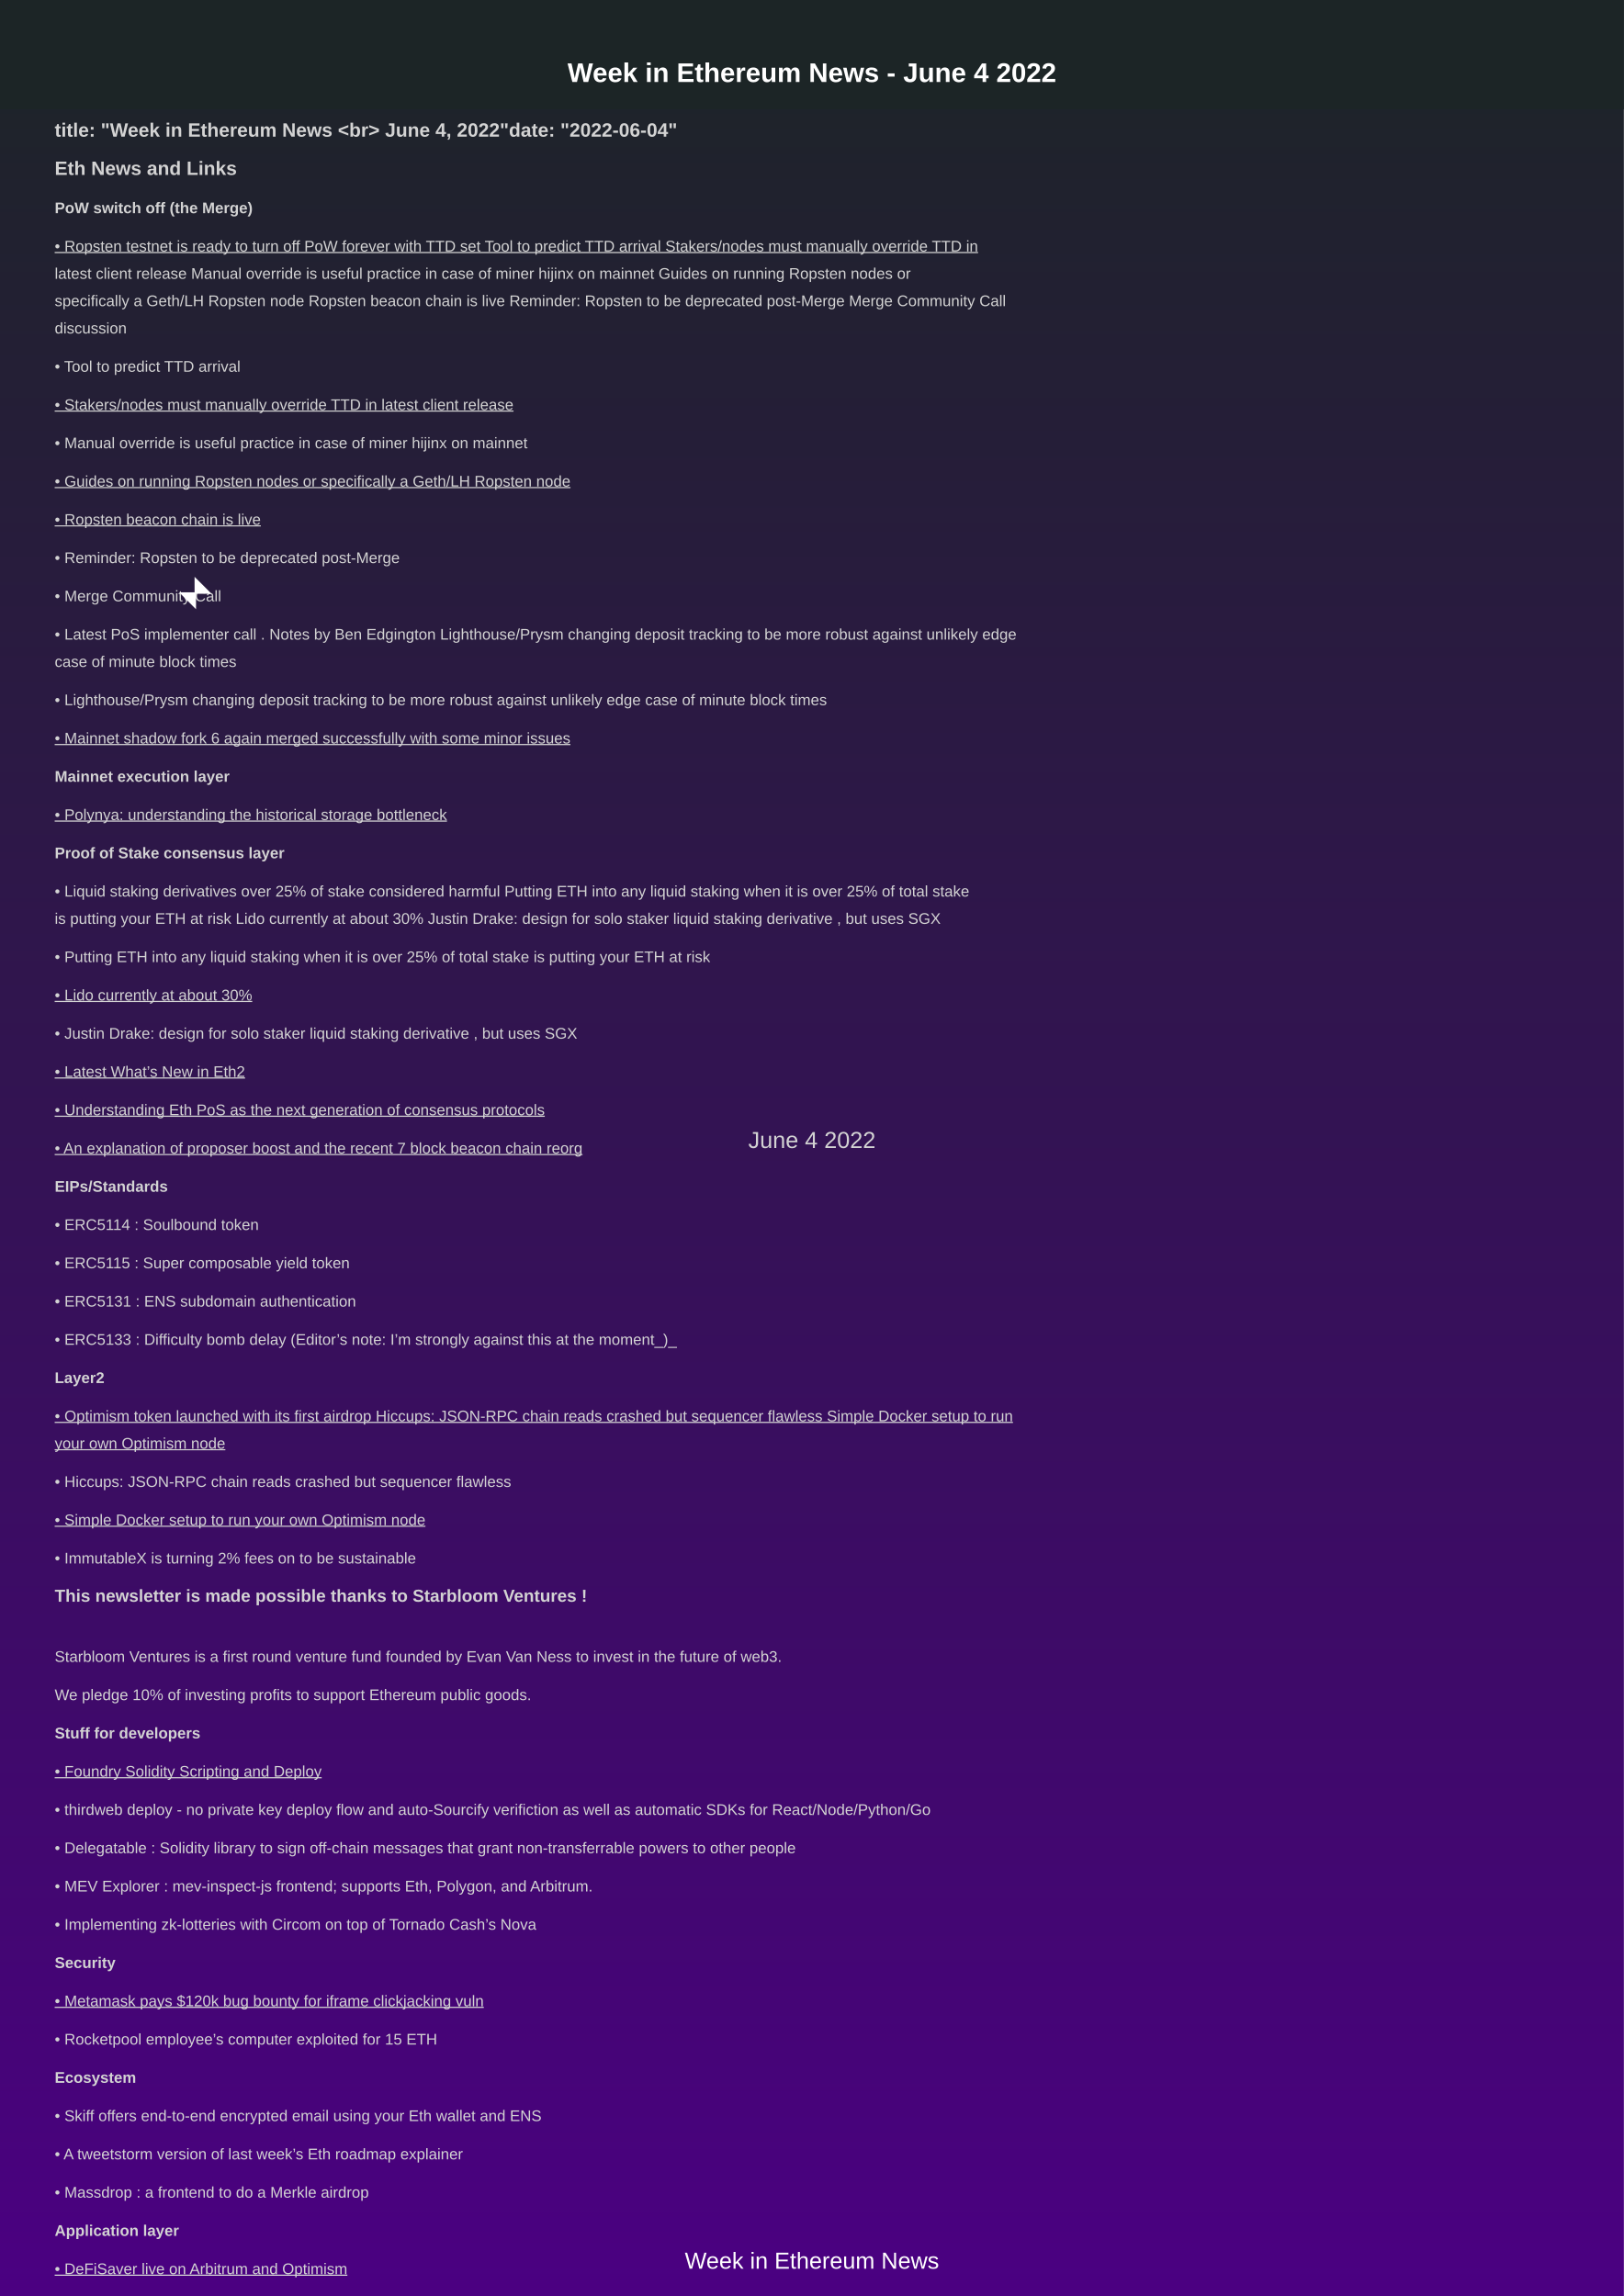
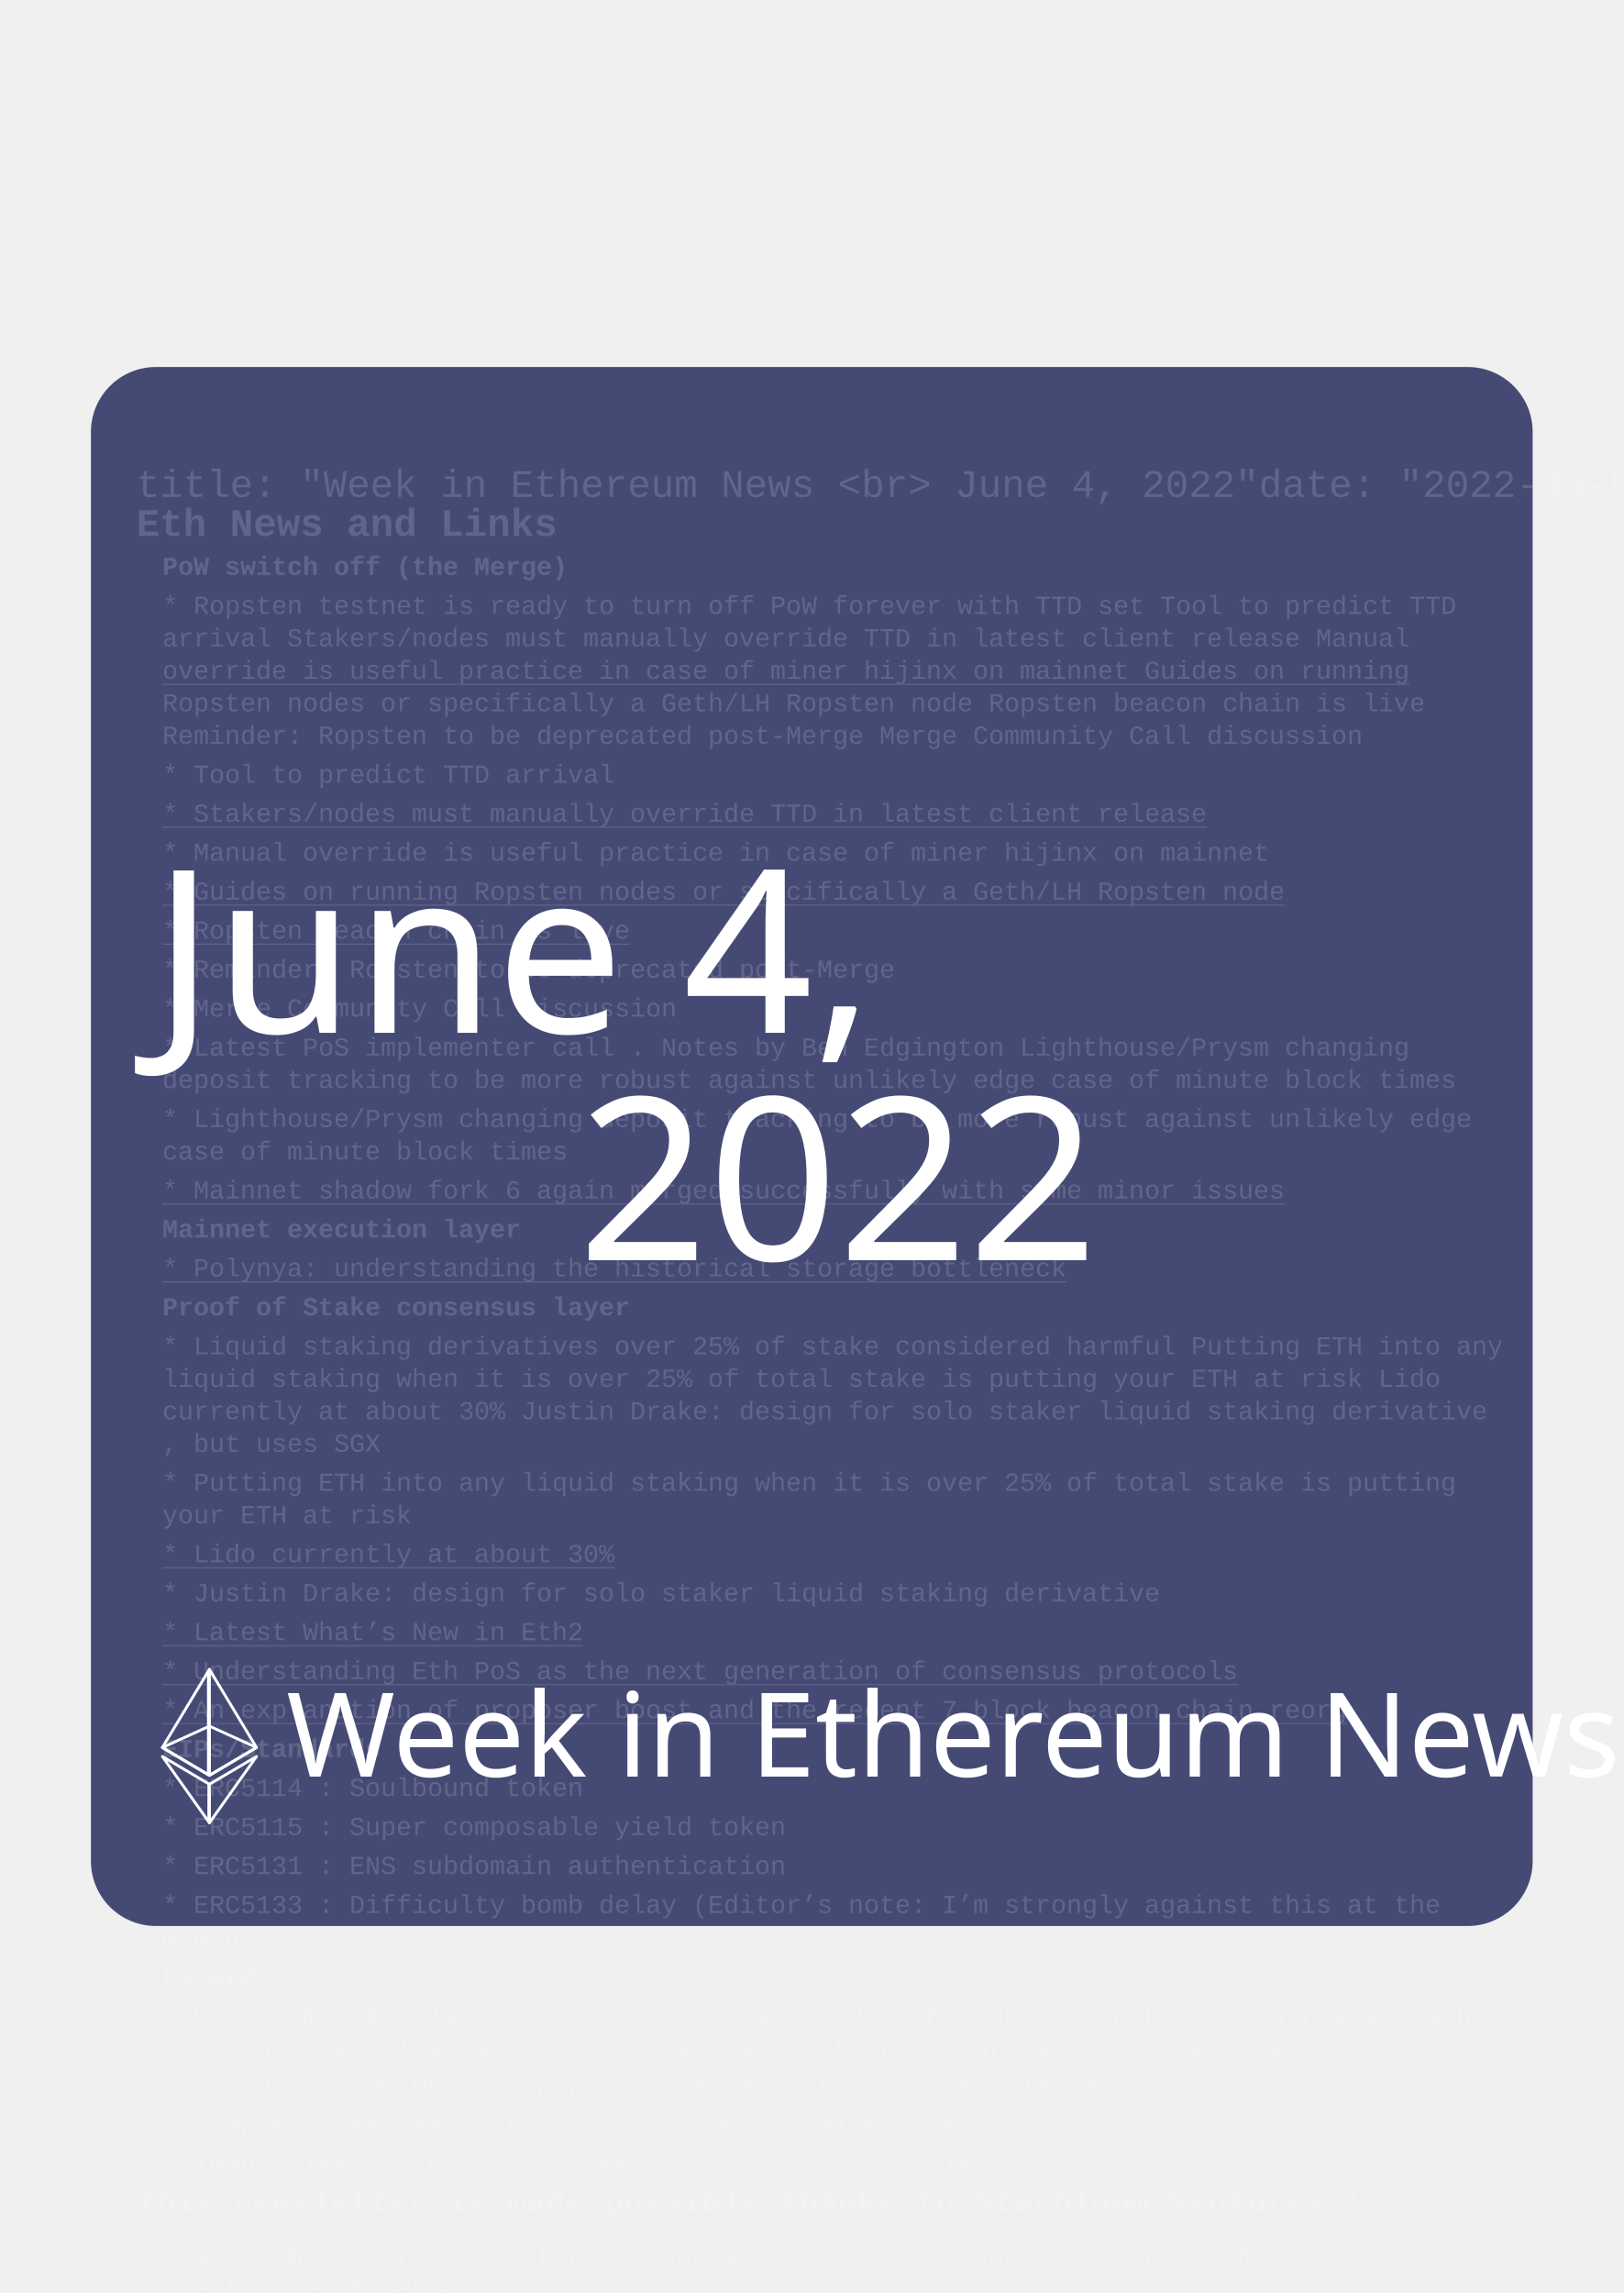
- <svg xmlns="http://www.w3.org/2000/svg" width="297mm" height="420mm">
-   <defs>
-     <linearGradient id="bgGradient" x1="0%" y1="0%" x2="0%" y2="100%">
-       <stop offset="0%" style="stop-color:#1c2526;stop-opacity:1" />
-       <stop offset="100%" style="stop-color:#4b0082;stop-opacity:1" />
-     </linearGradient>
-   </defs>
-   <rect width="100%" height="100%" fill="url(#bgGradient)" />
-   <rect x="0" y="0" width="100%" height="20mm" fill="#1c2526" />
-   <text x="50%" y="15mm" font-size="14pt" text-anchor="middle" font-family="Arial" fill="#ffffff" font-weight="bold">Week in Ethereum News - June 4 2022</text>
-   <text x="50%" y="210mm" font-size="12pt" text-anchor="middle" font-family="Arial" fill="#d3d3d3">June 4 2022</text>
-   <text x="10mm" y="25mm" font-size="10pt" font-family="Arial" fill="#d3d3d3" font-weight="bold" text-decoration="none">title: "Week in Ethereum News &lt;br&gt; June 4, 2022"
+ <svg xmlns="http://www.w3.org/2000/svg" id="week-in-ethereum-news" width="500" height="706" viewBox="0 0 500 500" fill="none">
+   <rect x="28" y="10" width="444" height="480" rx="20" fill="#454A75" />
+   <text x="42" y="50" font-size="12px" font-family="Courier New" fill="#ffffff" opacity="0.15" font-weight="normal" text-decoration="none">title: "Week in Ethereum News &lt;br&gt; June 4, 2022"
date: "2022-06-04"</text>
-   <text x="10mm" y="32mm" font-size="10pt" font-family="Arial" fill="#d3d3d3" font-weight="bold" text-decoration="none">Eth News and Links</text>
-   <text x="10mm" y="39mm" font-size="8pt" font-family="Arial" fill="#d3d3d3" font-weight="bold" text-decoration="none">PoW switch off (the Merge)</text>
-   <text x="10mm" y="46mm" font-size="8pt" font-family="Arial" fill="#d3d3d3" font-weight="normal" text-decoration="underline">• Ropsten testnet is ready to turn off PoW forever with TTD set Tool to predict TTD arrival Stakers/nodes must manually override TTD in</text>
-   <text x="10mm" y="51mm" font-size="8pt" font-family="Arial" fill="#d3d3d3" font-weight="normal" text-decoration="none">latest client release Manual override is useful practice in case of miner hijinx on mainnet Guides on running Ropsten nodes or</text>
-   <text x="10mm" y="56mm" font-size="8pt" font-family="Arial" fill="#d3d3d3" font-weight="normal" text-decoration="none">specifically a Geth/LH Ropsten node Ropsten beacon chain is live Reminder: Ropsten to be deprecated post-Merge Merge Community Call</text>
-   <text x="10mm" y="61mm" font-size="8pt" font-family="Arial" fill="#d3d3d3" font-weight="normal" text-decoration="none">discussion</text>
-   <text x="10mm" y="68mm" font-size="8pt" font-family="Arial" fill="#d3d3d3" font-weight="normal" text-decoration="none">• Tool to predict TTD arrival</text>
-   <text x="10mm" y="75mm" font-size="8pt" font-family="Arial" fill="#d3d3d3" font-weight="normal" text-decoration="underline">• Stakers/nodes must manually override TTD in latest client release</text>
-   <text x="10mm" y="82mm" font-size="8pt" font-family="Arial" fill="#d3d3d3" font-weight="normal" text-decoration="none">• Manual override is useful practice in case of miner hijinx on mainnet</text>
-   <text x="10mm" y="89mm" font-size="8pt" font-family="Arial" fill="#d3d3d3" font-weight="normal" text-decoration="underline">• Guides on running Ropsten nodes or specifically a Geth/LH Ropsten node</text>
-   <text x="10mm" y="96mm" font-size="8pt" font-family="Arial" fill="#d3d3d3" font-weight="normal" text-decoration="underline">• Ropsten beacon chain is live</text>
-   <text x="10mm" y="103mm" font-size="8pt" font-family="Arial" fill="#d3d3d3" font-weight="normal" text-decoration="none">• Reminder: Ropsten to be deprecated post-Merge</text>
-   <text x="10mm" y="110mm" font-size="8pt" font-family="Arial" fill="#d3d3d3" font-weight="normal" text-decoration="none">• Merge Community Call</text>
-   <text x="10mm" y="117mm" font-size="8pt" font-family="Arial" fill="#d3d3d3" font-weight="normal" text-decoration="none">• Latest PoS implementer call . Notes by Ben Edgington Lighthouse/Prysm changing deposit tracking to be more robust against unlikely edge</text>
-   <text x="10mm" y="122mm" font-size="8pt" font-family="Arial" fill="#d3d3d3" font-weight="normal" text-decoration="none">case of minute block times</text>
-   <text x="10mm" y="129mm" font-size="8pt" font-family="Arial" fill="#d3d3d3" font-weight="normal" text-decoration="none">• Lighthouse/Prysm changing deposit tracking to be more robust against unlikely edge case of minute block times</text>
-   <text x="10mm" y="136mm" font-size="8pt" font-family="Arial" fill="#d3d3d3" font-weight="normal" text-decoration="underline">• Mainnet shadow fork 6 again merged successfully with some minor issues</text>
-   <text x="10mm" y="143mm" font-size="8pt" font-family="Arial" fill="#d3d3d3" font-weight="bold" text-decoration="none">Mainnet execution layer</text>
-   <text x="10mm" y="150mm" font-size="8pt" font-family="Arial" fill="#d3d3d3" font-weight="normal" text-decoration="underline">• Polynya: understanding the historical storage bottleneck</text>
-   <text x="10mm" y="157mm" font-size="8pt" font-family="Arial" fill="#d3d3d3" font-weight="bold" text-decoration="none">Proof of Stake consensus layer</text>
-   <text x="10mm" y="164mm" font-size="8pt" font-family="Arial" fill="#d3d3d3" font-weight="normal" text-decoration="none">• Liquid staking derivatives over 25% of stake considered harmful Putting ETH into any liquid staking when it is over 25% of total stake</text>
-   <text x="10mm" y="169mm" font-size="8pt" font-family="Arial" fill="#d3d3d3" font-weight="normal" text-decoration="none">is putting your ETH at risk Lido currently at about 30% Justin Drake: design for solo staker liquid staking derivative , but uses SGX</text>
-   <text x="10mm" y="176mm" font-size="8pt" font-family="Arial" fill="#d3d3d3" font-weight="normal" text-decoration="none">• Putting ETH into any liquid staking when it is over 25% of total stake is putting your ETH at risk</text>
-   <text x="10mm" y="183mm" font-size="8pt" font-family="Arial" fill="#d3d3d3" font-weight="normal" text-decoration="underline">• Lido currently at about 30%</text>
-   <text x="10mm" y="190mm" font-size="8pt" font-family="Arial" fill="#d3d3d3" font-weight="normal" text-decoration="none">• Justin Drake: design for solo staker liquid staking derivative , but uses SGX</text>
-   <text x="10mm" y="197mm" font-size="8pt" font-family="Arial" fill="#d3d3d3" font-weight="normal" text-decoration="underline">• Latest What’s New in Eth2</text>
-   <text x="10mm" y="204mm" font-size="8pt" font-family="Arial" fill="#d3d3d3" font-weight="normal" text-decoration="underline">• Understanding Eth PoS as the next generation of consensus protocols</text>
-   <text x="10mm" y="211mm" font-size="8pt" font-family="Arial" fill="#d3d3d3" font-weight="normal" text-decoration="underline">• An explanation of proposer boost and the recent 7 block beacon chain reorg</text>
-   <text x="10mm" y="218mm" font-size="8pt" font-family="Arial" fill="#d3d3d3" font-weight="bold" text-decoration="none">EIPs/Standards</text>
-   <text x="10mm" y="225mm" font-size="8pt" font-family="Arial" fill="#d3d3d3" font-weight="normal" text-decoration="none">• ERC5114 : Soulbound token</text>
-   <text x="10mm" y="232mm" font-size="8pt" font-family="Arial" fill="#d3d3d3" font-weight="normal" text-decoration="none">• ERC5115 : Super composable yield token</text>
-   <text x="10mm" y="239mm" font-size="8pt" font-family="Arial" fill="#d3d3d3" font-weight="normal" text-decoration="none">• ERC5131 : ENS subdomain authentication</text>
-   <text x="10mm" y="246mm" font-size="8pt" font-family="Arial" fill="#d3d3d3" font-weight="normal" text-decoration="none">• ERC5133 : Difficulty bomb delay (Editor’s note: I’m strongly against this at the moment_)_</text>
-   <text x="10mm" y="253mm" font-size="8pt" font-family="Arial" fill="#d3d3d3" font-weight="bold" text-decoration="none">Layer2</text>
-   <text x="10mm" y="260mm" font-size="8pt" font-family="Arial" fill="#d3d3d3" font-weight="normal" text-decoration="underline">• Optimism token launched with its first airdrop Hiccups: JSON-RPC chain reads crashed but sequencer flawless Simple Docker setup to run</text>
-   <text x="10mm" y="265mm" font-size="8pt" font-family="Arial" fill="#d3d3d3" font-weight="normal" text-decoration="underline">your own Optimism node</text>
-   <text x="10mm" y="272mm" font-size="8pt" font-family="Arial" fill="#d3d3d3" font-weight="normal" text-decoration="none">• Hiccups: JSON-RPC chain reads crashed but sequencer flawless</text>
-   <text x="10mm" y="279mm" font-size="8pt" font-family="Arial" fill="#d3d3d3" font-weight="normal" text-decoration="underline">• Simple Docker setup to run your own Optimism node</text>
-   <text x="10mm" y="286mm" font-size="8pt" font-family="Arial" fill="#d3d3d3" font-weight="normal" text-decoration="none">• ImmutableX is turning 2% fees on to be sustainable</text>
-   <text x="10mm" y="293mm" font-size="9pt" font-family="Arial" fill="#d3d3d3" font-weight="bold" text-decoration="none">This newsletter is made possible thanks to Starbloom Ventures !</text>
-   <text x="10mm" y="304mm" font-size="8pt" font-family="Arial" fill="#d3d3d3" font-weight="normal" text-decoration="none">Starbloom Ventures is a first round venture fund founded by Evan Van Ness to invest in the future of web3.</text>
-   <text x="10mm" y="311mm" font-size="8pt" font-family="Arial" fill="#d3d3d3" font-weight="normal" text-decoration="none">We pledge 10% of investing profits to support Ethereum public goods.</text>
-   <text x="10mm" y="318mm" font-size="8pt" font-family="Arial" fill="#d3d3d3" font-weight="bold" text-decoration="none">Stuff for developers</text>
-   <text x="10mm" y="325mm" font-size="8pt" font-family="Arial" fill="#d3d3d3" font-weight="normal" text-decoration="underline">• Foundry Solidity Scripting and Deploy</text>
-   <text x="10mm" y="332mm" font-size="8pt" font-family="Arial" fill="#d3d3d3" font-weight="normal" text-decoration="none">• thirdweb deploy - no private key deploy flow and auto-Sourcify verifiction as well as automatic SDKs for React/Node/Python/Go</text>
-   <text x="10mm" y="339mm" font-size="8pt" font-family="Arial" fill="#d3d3d3" font-weight="normal" text-decoration="none">• Delegatable : Solidity library to sign off-chain messages that grant non-transferrable powers to other people</text>
-   <text x="10mm" y="346mm" font-size="8pt" font-family="Arial" fill="#d3d3d3" font-weight="normal" text-decoration="none">• MEV Explorer : mev-inspect-js frontend; supports Eth, Polygon, and Arbitrum.</text>
-   <text x="10mm" y="353mm" font-size="8pt" font-family="Arial" fill="#d3d3d3" font-weight="normal" text-decoration="none">• Implementing zk-lotteries with Circom on top of Tornado Cash’s Nova</text>
-   <text x="10mm" y="360mm" font-size="8pt" font-family="Arial" fill="#d3d3d3" font-weight="bold" text-decoration="none">Security</text>
-   <text x="10mm" y="367mm" font-size="8pt" font-family="Arial" fill="#d3d3d3" font-weight="normal" text-decoration="underline">• Metamask pays $120k bug bounty for iframe clickjacking vuln</text>
-   <text x="10mm" y="374mm" font-size="8pt" font-family="Arial" fill="#d3d3d3" font-weight="normal" text-decoration="none">• Rocketpool employee’s computer exploited for 15 ETH</text>
-   <text x="10mm" y="381mm" font-size="8pt" font-family="Arial" fill="#d3d3d3" font-weight="bold" text-decoration="none">Ecosystem</text>
-   <text x="10mm" y="388mm" font-size="8pt" font-family="Arial" fill="#d3d3d3" font-weight="normal" text-decoration="none">• Skiff offers end-to-end encrypted email using your Eth wallet and ENS</text>
-   <text x="10mm" y="395mm" font-size="8pt" font-family="Arial" fill="#d3d3d3" font-weight="normal" text-decoration="none">• A tweetstorm version of last week’s Eth roadmap explainer</text>
-   <text x="10mm" y="402mm" font-size="8pt" font-family="Arial" fill="#d3d3d3" font-weight="normal" text-decoration="none">• Massdrop : a frontend to do a Merkle airdrop</text>
-   <text x="10mm" y="409mm" font-size="8pt" font-family="Arial" fill="#d3d3d3" font-weight="bold" text-decoration="none">Application layer</text>
-   <text x="10mm" y="416mm" font-size="8pt" font-family="Arial" fill="#d3d3d3" font-weight="normal" text-decoration="underline">• DeFiSaver live on Arbitrum and Optimism</text>
-   <text x="10mm" y="423mm" font-size="8pt" font-family="Arial" fill="#d3d3d3" font-weight="normal" text-decoration="none">• Conviction voting using GTC to sort frontend display of Gitcoin grants</text>
-   <text x="10mm" y="430mm" font-size="8pt" font-family="Arial" fill="#d3d3d3" font-weight="normal" text-decoration="none">• Proof of Integrity - a pilot program in Buenos Aires slums to ensure UBI doesn’t just go to those who don’t need it</text>
-   <text x="10mm" y="437mm" font-size="8pt" font-family="Arial" fill="#d3d3d3" font-weight="normal" text-decoration="none">• 1inch integrates Synthetix atomic exchanges for less slippage on big trades</text>
-   <text x="10mm" y="444mm" font-size="8pt" font-family="Arial" fill="#d3d3d3" font-weight="normal" text-decoration="none">• MobyMask : using web of trust to manage phishing reports</text>
-   <text x="10mm" y="451mm" font-size="8pt" font-family="Arial" fill="#d3d3d3" font-weight="normal" text-decoration="none">• Rune’s Endgame plan for MakerDAO: a synthetic ETH product and a first metaDAO with yield farming</text>
-   <text x="10mm" y="458mm" font-size="10pt" font-family="Arial" fill="#d3d3d3" font-weight="bold" text-decoration="none">Job Listings</text>
-   <text x="10mm" y="465mm" font-size="8pt" font-family="Arial" fill="#d3d3d3" font-weight="normal" text-decoration="none">• Ethereum Foundation: generalist developer to drive strategic ecosystem inits</text>
-   <text x="10mm" y="472mm" font-size="8pt" font-family="Arial" fill="#d3d3d3" font-weight="normal" text-decoration="none">• Sourcify: TypeScript/nodejs developer wanted</text>
-   <text x="10mm" y="479mm" font-size="8pt" font-family="Arial" fill="#d3d3d3" font-weight="normal" text-decoration="none">• People Operations Lead at EF</text>
-   <text x="10mm" y="486mm" font-size="8pt" font-family="Arial" fill="#d3d3d3" font-weight="normal" text-decoration="underline">• Remix: frontend React/Typescript dev</text>
-   <text x="10mm" y="493mm" font-size="8pt" font-family="Arial" fill="#d3d3d3" font-weight="normal" text-decoration="none">• Hiring Coordinator wanted by EF</text>
-   <text x="10mm" y="500mm" font-size="8pt" font-family="Arial" fill="#d3d3d3" font-weight="normal" text-decoration="none">Job listings: $600 for four issues (~75 character limit), payable in ETH/DAI/USDC to abcoathup.eth on mainnet/Arbitrum/Optimism.</text>
-   <text x="10mm" y="505mm" font-size="8pt" font-family="Arial" fill="#d3d3d3" font-weight="normal" text-decoration="none">Questions? abcoathup at-gmail</text>
-   <text x="10mm" y="512mm" font-size="8pt" font-family="Arial" fill="#d3d3d3" font-weight="bold" text-decoration="none">Regulation/business/tokens</text>
-   <text x="10mm" y="519mm" font-size="8pt" font-family="Arial" fill="#d3d3d3" font-weight="normal" text-decoration="none">• Nate Chastain charged with money laundering and wire fraud in SDNY for OpenSea insider trading</text>
-   <text x="10mm" y="526mm" font-size="8pt" font-family="Arial" fill="#d3d3d3" font-weight="normal" text-decoration="none">• Pooly : buy NFT to support PoolTogether legal defense against the Liz Warren staffer’s class action suit</text>
-   <text x="10mm" y="533mm" font-size="8pt" font-family="Arial" fill="#d3d3d3" font-weight="normal" text-decoration="underline">• Absurd lawsuit to hold all bZx founders and tokenholders liable for security bugs</text>
-   <text x="10mm" y="540mm" font-size="8pt" font-family="Arial" fill="#d3d3d3" font-weight="normal" text-decoration="underline">• ~25 academics/BigTech employees wrote a technically sloppy letter to Congress against crypto</text>
-   <text x="10mm" y="547mm" font-size="8pt" font-family="Arial" fill="#d3d3d3" font-weight="bold" text-decoration="none">General</text>
-   <text x="10mm" y="554mm" font-size="8pt" font-family="Arial" fill="#d3d3d3" font-weight="normal" text-decoration="none">• MS Word in Windows “Follina” unpatched zero-day vuln . Reminder: almost all loss of crypto comes from Windows users. [ Disclosure: small</text>
-   <text x="10mm" y="559mm" font-size="8pt" font-family="Arial" fill="#d3d3d3" font-weight="normal" text-decoration="none">MSFT shareholder for almost 30 years ]</text>
-   <text x="10mm" y="566mm" font-size="8pt" font-family="Arial" fill="#d3d3d3" font-weight="normal" text-decoration="underline">• WSJ reports that Fidelity is hiring to support Eth custody and trading services</text>
-   <text x="10mm" y="573mm" font-size="8pt" font-family="Arial" fill="#d3d3d3" font-weight="normal" text-decoration="underline">• Coinbase rescinding offers that employees had already accepted after promising 2 weeks ago that they wouldn’t</text>
-   <text x="10mm" y="580mm" font-size="8pt" font-family="Arial" fill="#d3d3d3" font-weight="normal" text-decoration="none">Follow @WeekinEthNews to find out what the most clicked links are. Follow @evan_van_ness and @abcoathup to get most of the week’s news in</text>
-   <text x="10mm" y="585mm" font-size="8pt" font-family="Arial" fill="#d3d3d3" font-weight="normal" text-decoration="none">real time.</text>
-   <text x="10mm" y="592mm" font-size="8pt" font-family="Arial" fill="#d3d3d3" font-weight="normal" text-decoration="underline">Permalink for this week’s issue: https://weekinethereumnews.com/week-in-ethereum-news-june-4-2022/</text>
-   <text x="10mm" y="599mm" font-size="10pt" font-family="Arial" fill="#d3d3d3" font-weight="bold" text-decoration="none">Upcoming Dates of Note</text>
-   <text x="10mm" y="606mm" font-size="8pt" font-family="Arial" fill="#d3d3d3" font-weight="normal" text-decoration="none">(new/changes in bold )</text>
-   <text x="10mm" y="613mm" font-size="8pt" font-family="Arial" fill="#d3d3d3" font-weight="normal" text-decoration="underline">• Jun 8-23 – Gitcoin Grants Round 14</text>
-   <text x="10mm" y="620mm" font-size="8pt" font-family="Arial" fill="#d3d3d3" font-weight="normal" text-decoration="none">• Jun 10 – Austin DeFi summit</text>
-   <text x="10mm" y="627mm" font-size="8pt" font-family="Arial" fill="#d3d3d3" font-weight="normal" text-decoration="underline">• Jun 10-12 – ETHPrague</text>
-   <text x="10mm" y="634mm" font-size="8pt" font-family="Arial" fill="#d3d3d3" font-weight="normal" text-decoration="underline">• Jun 20-23 – NFT.NYC</text>
-   <text x="10mm" y="641mm" font-size="8pt" font-family="Arial" fill="#d3d3d3" font-weight="bold" text-decoration="none">• Jun 24-26 – ETH NYC (ETH Global)</text>
-   <text x="10mm" y="648mm" font-size="8pt" font-family="Arial" fill="#d3d3d3" font-weight="normal" text-decoration="none">• Jul 1 – Data Availability Sampling proposals due</text>
-   <text x="10mm" y="655mm" font-size="8pt" font-family="Arial" fill="#d3d3d3" font-weight="normal" text-decoration="underline">• Jul 6-8 – ETHBarcelona</text>
-   <text x="10mm" y="662mm" font-size="8pt" font-family="Arial" fill="#d3d3d3" font-weight="normal" text-decoration="none">• Jul 8 – ETH Seattle summit</text>
-   <text x="10mm" y="669mm" font-size="8pt" font-family="Arial" fill="#d3d3d3" font-weight="normal" text-decoration="none">• Jul 19-21 – EthCC 5 (Paris)</text>
-   <text x="10mm" y="676mm" font-size="8pt" font-family="Arial" fill="#d3d3d3" font-weight="normal" text-decoration="underline">• Aug 5-13 – ETH Seoul</text>
-   <text x="10mm" y="683mm" font-size="8pt" font-family="Arial" fill="#d3d3d3" font-weight="normal" text-decoration="underline">• Aug 8-10 – ETHToronto</text>
-   <text x="10mm" y="690mm" font-size="8pt" font-family="Arial" fill="#d3d3d3" font-weight="normal" text-decoration="underline">• Aug 11-14 – ETH LATAM (Buenos Aires)</text>
-   <text x="10mm" y="697mm" font-size="8pt" font-family="Arial" fill="#d3d3d3" font-weight="bold" text-decoration="none">• Aug 19-21 – ETHMexicoCity (ETH Global)</text>
-   <text x="10mm" y="704mm" font-size="8pt" font-family="Arial" fill="#d3d3d3" font-weight="normal" text-decoration="none">• Aug 27-28 – DeFi Security Summit (Stanford)</text>
-   <text x="10mm" y="711mm" font-size="8pt" font-family="Arial" fill="#d3d3d3" font-weight="normal" text-decoration="none">• Aug 28 – DeFi San Francisco summit</text>
-   <text x="10mm" y="718mm" font-size="8pt" font-family="Arial" fill="#d3d3d3" font-weight="normal" text-decoration="none">• Aug 29-31 – Science of Blockchain Conference (Stanford)</text>
-   <text x="10mm" y="725mm" font-size="8pt" font-family="Arial" fill="#d3d3d3" font-weight="normal" text-decoration="none">• Sep 1-4 – ETHWarsaw (hackathon &amp; conference)</text>
-   <text x="10mm" y="732mm" font-size="8pt" font-family="Arial" fill="#d3d3d3" font-weight="normal" text-decoration="underline">• Sep 2-4 – ETHSantiago</text>
-   <text x="10mm" y="739mm" font-size="8pt" font-family="Arial" fill="#d3d3d3" font-weight="normal" text-decoration="underline">• Sep 2-28 – ETHOnline</text>
-   <text x="10mm" y="746mm" font-size="8pt" font-family="Arial" fill="#d3d3d3" font-weight="normal" text-decoration="none">• Sep 6-9 – MCON 2 (Denver)</text>
-   <text x="10mm" y="753mm" font-size="8pt" font-family="Arial" fill="#d3d3d3" font-weight="normal" text-decoration="none">• Sep 12-14 – DappCon (Berlin)</text>
-   <text x="10mm" y="760mm" font-size="8pt" font-family="Arial" fill="#d3d3d3" font-weight="normal" text-decoration="none">• Sep 27-29 – Ethereum SP (São Paulo)</text>
-   <text x="10mm" y="767mm" font-size="8pt" font-family="Arial" fill="#d3d3d3" font-weight="bold" text-decoration="none">• Oct 7-9 – ETHBogotá (ETH Global)</text>
-   <text x="10mm" y="774mm" font-size="8pt" font-family="Arial" fill="#d3d3d3" font-weight="normal" text-decoration="none">• Oct 11-14 – Devcon 6 (Bogotá)</text>
-   <text x="10mm" y="781mm" font-size="8pt" font-family="Arial" fill="#d3d3d3" font-weight="bold" text-decoration="none">• Nov 4-6 – ETHSanFrancisco (ETH Global)</text>
-   <text x="10mm" y="788mm" font-size="8pt" font-family="Arial" fill="#d3d3d3" font-weight="normal" text-decoration="underline">• Nov 18-20 – ETHGlobal Web3 Weekend</text>
-   <text x="10mm" y="795mm" font-size="8pt" font-family="Arial" fill="#d3d3d3" font-weight="normal" text-decoration="none">• Dec 1-4 – ETHDownUnder (Sydney)</text>
-   <text x="10mm" y="802mm" font-size="8pt" font-family="Arial" fill="#d3d3d3" font-weight="bold" text-decoration="none">• Dec 2-4 – ETHIndia (ETH Global)</text>
-   <text x="10mm" y="809mm" font-size="8pt" font-family="Arial" fill="#d3d3d3" font-weight="bold" text-decoration="none">Sign up to receive this newsletter weekly</text>
-   <g transform="translate(135, 400) scale(0.5)">
-     <polygon points="0,0 20,20 -20,20 0,40" fill="#ffffff" stroke="#ffffff" stroke-width="2" />
-   </g>
-   <text x="50%" y="415mm" font-size="12pt" text-anchor="middle" font-family="Arial" fill="#ffffff">Week in Ethereum News</text>
+   <text x="42" y="62" font-size="12px" font-family="Courier New" fill="#ffffff" opacity="0.15" font-weight="bold" text-decoration="none">Eth News and Links</text>
+   <text x="50" y="74" font-size="8px" font-family="Courier New" fill="#ffffff" opacity="0.15" font-weight="bold" text-decoration="none">PoW switch off (the Merge)</text>
+   <text x="50" y="86" font-size="8px" font-family="Courier New" fill="#ffffff" opacity="0.15" font-weight="normal" text-decoration="none">* Ropsten testnet is ready to turn off PoW forever with TTD set Tool to predict TTD</text>
+   <text x="50" y="96" font-size="8px" font-family="Courier New" fill="#ffffff" opacity="0.15" font-weight="normal" text-decoration="none">arrival Stakers/nodes must manually override TTD in latest client release Manual</text>
+   <text x="50" y="106" font-size="8px" font-family="Courier New" fill="#ffffff" opacity="0.15" font-weight="normal" text-decoration="underline">override is useful practice in case of miner hijinx on mainnet Guides on running</text>
+   <text x="50" y="116" font-size="8px" font-family="Courier New" fill="#ffffff" opacity="0.15" font-weight="normal" text-decoration="none">Ropsten nodes or specifically a Geth/LH Ropsten node Ropsten beacon chain is live</text>
+   <text x="50" y="126" font-size="8px" font-family="Courier New" fill="#ffffff" opacity="0.15" font-weight="normal" text-decoration="none">Reminder: Ropsten to be deprecated post-Merge Merge Community Call discussion</text>
+   <text x="50" y="138" font-size="8px" font-family="Courier New" fill="#ffffff" opacity="0.15" font-weight="normal" text-decoration="none">* Tool to predict TTD arrival</text>
+   <text x="50" y="150" font-size="8px" font-family="Courier New" fill="#ffffff" opacity="0.15" font-weight="normal" text-decoration="underline">* Stakers/nodes must manually override TTD in latest client release</text>
+   <text x="50" y="162" font-size="8px" font-family="Courier New" fill="#ffffff" opacity="0.15" font-weight="normal" text-decoration="none">* Manual override is useful practice in case of miner hijinx on mainnet</text>
+   <text x="50" y="174" font-size="8px" font-family="Courier New" fill="#ffffff" opacity="0.15" font-weight="normal" text-decoration="underline">* Guides on running Ropsten nodes or specifically a Geth/LH Ropsten node</text>
+   <text x="50" y="186" font-size="8px" font-family="Courier New" fill="#ffffff" opacity="0.15" font-weight="normal" text-decoration="underline">* Ropsten beacon chain is live</text>
+   <text x="50" y="198" font-size="8px" font-family="Courier New" fill="#ffffff" opacity="0.15" font-weight="normal" text-decoration="none">* Reminder: Ropsten to be deprecated post-Merge</text>
+   <text x="50" y="210" font-size="8px" font-family="Courier New" fill="#ffffff" opacity="0.15" font-weight="normal" text-decoration="none">* Merge Community Call discussion</text>
+   <text x="50" y="222" font-size="8px" font-family="Courier New" fill="#ffffff" opacity="0.15" font-weight="normal" text-decoration="none">* Latest PoS implementer call . Notes by Ben Edgington Lighthouse/Prysm changing</text>
+   <text x="50" y="232" font-size="8px" font-family="Courier New" fill="#ffffff" opacity="0.15" font-weight="normal" text-decoration="none">deposit tracking to be more robust against unlikely edge case of minute block times</text>
+   <text x="50" y="244" font-size="8px" font-family="Courier New" fill="#ffffff" opacity="0.15" font-weight="normal" text-decoration="none">* Lighthouse/Prysm changing deposit tracking to be more robust against unlikely edge</text>
+   <text x="50" y="254" font-size="8px" font-family="Courier New" fill="#ffffff" opacity="0.15" font-weight="normal" text-decoration="none">case of minute block times</text>
+   <text x="50" y="266" font-size="8px" font-family="Courier New" fill="#ffffff" opacity="0.15" font-weight="normal" text-decoration="underline">* Mainnet shadow fork 6 again merged successfully with some minor issues</text>
+   <text x="50" y="278" font-size="8px" font-family="Courier New" fill="#ffffff" opacity="0.15" font-weight="bold" text-decoration="none">Mainnet execution layer</text>
+   <text x="50" y="290" font-size="8px" font-family="Courier New" fill="#ffffff" opacity="0.15" font-weight="normal" text-decoration="underline">* Polynya: understanding the historical storage bottleneck</text>
+   <text x="50" y="302" font-size="8px" font-family="Courier New" fill="#ffffff" opacity="0.15" font-weight="bold" text-decoration="none">Proof of Stake consensus layer</text>
+   <text x="50" y="314" font-size="8px" font-family="Courier New" fill="#ffffff" opacity="0.15" font-weight="normal" text-decoration="none">* Liquid staking derivatives over 25% of stake considered harmful Putting ETH into any</text>
+   <text x="50" y="324" font-size="8px" font-family="Courier New" fill="#ffffff" opacity="0.15" font-weight="normal" text-decoration="none">liquid staking when it is over 25% of total stake is putting your ETH at risk Lido</text>
+   <text x="50" y="334" font-size="8px" font-family="Courier New" fill="#ffffff" opacity="0.15" font-weight="normal" text-decoration="none">currently at about 30% Justin Drake: design for solo staker liquid staking derivative</text>
+   <text x="50" y="344" font-size="8px" font-family="Courier New" fill="#ffffff" opacity="0.15" font-weight="normal" text-decoration="none">, but uses SGX</text>
+   <text x="50" y="356" font-size="8px" font-family="Courier New" fill="#ffffff" opacity="0.15" font-weight="normal" text-decoration="none">* Putting ETH into any liquid staking when it is over 25% of total stake is putting</text>
+   <text x="50" y="366" font-size="8px" font-family="Courier New" fill="#ffffff" opacity="0.15" font-weight="normal" text-decoration="none">your ETH at risk</text>
+   <text x="50" y="378" font-size="8px" font-family="Courier New" fill="#ffffff" opacity="0.15" font-weight="normal" text-decoration="underline">* Lido currently at about 30%</text>
+   <text x="50" y="390" font-size="8px" font-family="Courier New" fill="#ffffff" opacity="0.15" font-weight="normal" text-decoration="none">* Justin Drake: design for solo staker liquid staking derivative</text>
+   <text x="50" y="402" font-size="8px" font-family="Courier New" fill="#ffffff" opacity="0.15" font-weight="normal" text-decoration="underline">* Latest What’s New in Eth2</text>
+   <text x="50" y="414" font-size="8px" font-family="Courier New" fill="#ffffff" opacity="0.15" font-weight="normal" text-decoration="underline">* Understanding Eth PoS as the next generation of consensus protocols</text>
+   <text x="50" y="426" font-size="8px" font-family="Courier New" fill="#ffffff" opacity="0.15" font-weight="normal" text-decoration="underline">* An explanation of proposer boost and the recent 7 block beacon chain reorg</text>
+   <text x="50" y="438" font-size="8px" font-family="Courier New" fill="#ffffff" opacity="0.15" font-weight="bold" text-decoration="none">EIPs/Standards</text>
+   <text x="50" y="450" font-size="8px" font-family="Courier New" fill="#ffffff" opacity="0.15" font-weight="normal" text-decoration="none">* ERC5114 : Soulbound token</text>
+   <text x="50" y="462" font-size="8px" font-family="Courier New" fill="#ffffff" opacity="0.15" font-weight="normal" text-decoration="none">* ERC5115 : Super composable yield token</text>
+   <text x="50" y="474" font-size="8px" font-family="Courier New" fill="#ffffff" opacity="0.15" font-weight="normal" text-decoration="none">* ERC5131 : ENS subdomain authentication</text>
+   <text x="50" y="486" font-size="8px" font-family="Courier New" fill="#ffffff" opacity="0.15" font-weight="normal" text-decoration="none">* ERC5133 : Difficulty bomb delay (Editor’s note: I’m strongly against this at the</text>
+   <text x="50" y="496" font-size="8px" font-family="Courier New" fill="#ffffff" opacity="0.15" font-weight="normal" text-decoration="none">moment_)_</text>
+   <text x="50" y="508" font-size="8px" font-family="Courier New" fill="#ffffff" opacity="0.15" font-weight="bold" text-decoration="none">Layer2</text>
+   <text x="50" y="520" font-size="8px" font-family="Courier New" fill="#ffffff" opacity="0.15" font-weight="normal" text-decoration="none">* Optimism token launched with its first airdrop Hiccups: JSON-RPC chain reads crashed</text>
+   <text x="50" y="530" font-size="8px" font-family="Courier New" fill="#ffffff" opacity="0.15" font-weight="normal" text-decoration="underline">but sequencer flawless Simple Docker setup to run your own Optimism node</text>
+   <text x="50" y="542" font-size="8px" font-family="Courier New" fill="#ffffff" opacity="0.15" font-weight="normal" text-decoration="none">* Hiccups: JSON-RPC chain reads crashed but sequencer flawless</text>
+   <text x="50" y="554" font-size="8px" font-family="Courier New" fill="#ffffff" opacity="0.15" font-weight="normal" text-decoration="underline">* Simple Docker setup to run your own Optimism node</text>
+   <text x="50" y="566" font-size="8px" font-family="Courier New" fill="#ffffff" opacity="0.15" font-weight="normal" text-decoration="none">* ImmutableX is turning 2% fees on to be sustainable</text>
+   <text x="42" y="578" font-size="10px" font-family="Courier New" fill="#ffffff" opacity="0.15" font-weight="bold" text-decoration="none">This newsletter is made possible thanks to Starbloom Ventures !</text>
+   <text x="50" y="594" font-size="8px" font-family="Courier New" fill="#ffffff" opacity="0.15" font-weight="normal" text-decoration="none">Starbloom Ventures is a first round venture fund founded by Evan Van Ness to invest in</text>
+   <text x="50" y="604" font-size="8px" font-family="Courier New" fill="#ffffff" opacity="0.15" font-weight="normal" text-decoration="none">the future of web3.</text>
+   <text x="50" y="616" font-size="8px" font-family="Courier New" fill="#ffffff" opacity="0.15" font-weight="normal" text-decoration="none">We pledge 10% of investing profits to support Ethereum public goods.</text>
+   <text x="50" y="628" font-size="8px" font-family="Courier New" fill="#ffffff" opacity="0.15" font-weight="bold" text-decoration="none">Stuff for developers</text>
+   <text x="50" y="640" font-size="8px" font-family="Courier New" fill="#ffffff" opacity="0.15" font-weight="normal" text-decoration="underline">* Foundry Solidity Scripting and Deploy</text>
+   <text x="50" y="652" font-size="8px" font-family="Courier New" fill="#ffffff" opacity="0.15" font-weight="normal" text-decoration="none">* thirdweb deploy - no private key deploy flow and auto-Sourcify verifiction as well</text>
+   <text x="50" y="662" font-size="8px" font-family="Courier New" fill="#ffffff" opacity="0.15" font-weight="normal" text-decoration="none">as automatic SDKs for React/Node/Python/Go</text>
+   <text x="50" y="674" font-size="8px" font-family="Courier New" fill="#ffffff" opacity="0.15" font-weight="normal" text-decoration="none">* Delegatable : Solidity library to sign off-chain messages that grant</text>
+   <text x="50" y="684" font-size="8px" font-family="Courier New" fill="#ffffff" opacity="0.15" font-weight="normal" text-decoration="none">non-transferrable powers to other people</text>
+   <text x="50" y="696" font-size="8px" font-family="Courier New" fill="#ffffff" opacity="0.15" font-weight="normal" text-decoration="none">* MEV Explorer : mev-inspect-js frontend; supports Eth, Polygon, and Arbitrum.</text>
+   <text x="50" y="708" font-size="8px" font-family="Courier New" fill="#ffffff" opacity="0.15" font-weight="normal" text-decoration="none">* Implementing zk-lotteries with Circom on top of Tornado Cash’s Nova</text>
+   <text x="50" y="720" font-size="8px" font-family="Courier New" fill="#ffffff" opacity="0.15" font-weight="bold" text-decoration="none">Security</text>
+   <text x="50" y="732" font-size="8px" font-family="Courier New" fill="#ffffff" opacity="0.15" font-weight="normal" text-decoration="underline">* Metamask pays $120k bug bounty for iframe clickjacking vuln</text>
+   <text x="50" y="744" font-size="8px" font-family="Courier New" fill="#ffffff" opacity="0.15" font-weight="normal" text-decoration="none">* Rocketpool employee’s computer exploited for 15 ETH</text>
+   <text x="50" y="756" font-size="8px" font-family="Courier New" fill="#ffffff" opacity="0.15" font-weight="bold" text-decoration="none">Ecosystem</text>
+   <text x="50" y="768" font-size="8px" font-family="Courier New" fill="#ffffff" opacity="0.15" font-weight="normal" text-decoration="none">* Skiff offers end-to-end encrypted email using your Eth wallet and ENS</text>
+   <text x="50" y="780" font-size="8px" font-family="Courier New" fill="#ffffff" opacity="0.15" font-weight="normal" text-decoration="none">* A tweetstorm version of last week’s Eth roadmap explainer</text>
+   <text x="50" y="792" font-size="8px" font-family="Courier New" fill="#ffffff" opacity="0.15" font-weight="normal" text-decoration="none">* Massdrop : a frontend to do a Merkle airdrop</text>
+   <text x="50" y="804" font-size="8px" font-family="Courier New" fill="#ffffff" opacity="0.15" font-weight="bold" text-decoration="none">Application layer</text>
+   <text x="50" y="816" font-size="8px" font-family="Courier New" fill="#ffffff" opacity="0.15" font-weight="normal" text-decoration="underline">* DeFiSaver live on Arbitrum and Optimism</text>
+   <text x="50" y="828" font-size="8px" font-family="Courier New" fill="#ffffff" opacity="0.15" font-weight="normal" text-decoration="none">* Conviction voting using GTC to sort frontend display of Gitcoin grants</text>
+   <text x="50" y="840" font-size="8px" font-family="Courier New" fill="#ffffff" opacity="0.15" font-weight="normal" text-decoration="none">* Proof of Integrity - a pilot program in Buenos Aires slums to ensure UBI doesn’t</text>
+   <text x="50" y="850" font-size="8px" font-family="Courier New" fill="#ffffff" opacity="0.15" font-weight="normal" text-decoration="none">just go to those who don’t need it</text>
+   <text x="50" y="862" font-size="8px" font-family="Courier New" fill="#ffffff" opacity="0.15" font-weight="normal" text-decoration="none">* 1inch integrates Synthetix atomic exchanges for less slippage on big trades</text>
+   <text x="50" y="874" font-size="8px" font-family="Courier New" fill="#ffffff" opacity="0.15" font-weight="normal" text-decoration="none">* MobyMask : using web of trust to manage phishing reports</text>
+   <text x="50" y="886" font-size="8px" font-family="Courier New" fill="#ffffff" opacity="0.15" font-weight="normal" text-decoration="none">* Rune’s Endgame plan for MakerDAO: a synthetic ETH product and a first metaDAO with</text>
+   <text x="50" y="896" font-size="8px" font-family="Courier New" fill="#ffffff" opacity="0.15" font-weight="normal" text-decoration="none">yield farming</text>
+   <text x="42" y="908" font-size="12px" font-family="Courier New" fill="#ffffff" opacity="0.15" font-weight="bold" text-decoration="none">Job Listings</text>
+   <text x="50" y="920" font-size="8px" font-family="Courier New" fill="#ffffff" opacity="0.15" font-weight="normal" text-decoration="none">* Ethereum Foundation: generalist developer to drive strategic ecosystem inits</text>
+   <text x="50" y="932" font-size="8px" font-family="Courier New" fill="#ffffff" opacity="0.15" font-weight="normal" text-decoration="none">* Sourcify: TypeScript/nodejs developer wanted</text>
+   <text x="50" y="944" font-size="8px" font-family="Courier New" fill="#ffffff" opacity="0.15" font-weight="normal" text-decoration="none">* People Operations Lead at EF</text>
+   <text x="50" y="956" font-size="8px" font-family="Courier New" fill="#ffffff" opacity="0.15" font-weight="normal" text-decoration="underline">* Remix: frontend React/Typescript dev</text>
+   <text x="50" y="968" font-size="8px" font-family="Courier New" fill="#ffffff" opacity="0.15" font-weight="normal" text-decoration="none">* Hiring Coordinator wanted by EF</text>
+   <text x="50" y="980" font-size="8px" font-family="Courier New" fill="#ffffff" opacity="0.15" font-weight="normal" text-decoration="none">Job listings: $600 for four issues (~75 character limit), payable in ETH/DAI/USDC to</text>
+   <text x="50" y="990" font-size="8px" font-family="Courier New" fill="#ffffff" opacity="0.15" font-weight="normal" text-decoration="none">abcoathup.eth on mainnet/Arbitrum/Optimism.  Questions? abcoathup at-gmail</text>
+   <text x="50" y="1002" font-size="8px" font-family="Courier New" fill="#ffffff" opacity="0.15" font-weight="bold" text-decoration="none">Regulation/business/tokens</text>
+   <text x="50" y="1014" font-size="8px" font-family="Courier New" fill="#ffffff" opacity="0.15" font-weight="normal" text-decoration="none">* Nate Chastain charged with money laundering and wire fraud in SDNY for OpenSea</text>
+   <text x="50" y="1024" font-size="8px" font-family="Courier New" fill="#ffffff" opacity="0.15" font-weight="normal" text-decoration="none">insider trading</text>
+   <text x="50" y="1036" font-size="8px" font-family="Courier New" fill="#ffffff" opacity="0.15" font-weight="normal" text-decoration="none">* Pooly : buy NFT to support PoolTogether legal defense against the Liz Warren</text>
+   <text x="50" y="1046" font-size="8px" font-family="Courier New" fill="#ffffff" opacity="0.15" font-weight="normal" text-decoration="none">staffer’s class action suit</text>
+   <text x="50" y="1058" font-size="8px" font-family="Courier New" fill="#ffffff" opacity="0.15" font-weight="normal" text-decoration="underline">* Absurd lawsuit to hold all bZx founders and tokenholders liable for security bugs</text>
+   <text x="50" y="1070" font-size="8px" font-family="Courier New" fill="#ffffff" opacity="0.15" font-weight="normal" text-decoration="underline">* ~25 academics/BigTech employees wrote a technically sloppy letter to Congress</text>
+   <text x="50" y="1080" font-size="8px" font-family="Courier New" fill="#ffffff" opacity="0.15" font-weight="normal" text-decoration="underline">against crypto</text>
+   <text x="50" y="1092" font-size="8px" font-family="Courier New" fill="#ffffff" opacity="0.15" font-weight="bold" text-decoration="none">General</text>
+   <text x="50" y="1104" font-size="8px" font-family="Courier New" fill="#ffffff" opacity="0.15" font-weight="normal" text-decoration="none">* MS Word in Windows “Follina” unpatched zero-day vuln . Reminder: almost all loss of</text>
+   <text x="50" y="1114" font-size="8px" font-family="Courier New" fill="#ffffff" opacity="0.15" font-weight="normal" text-decoration="none">crypto comes from Windows users. [ Disclosure: small MSFT shareholder for almost 30</text>
+   <text x="50" y="1124" font-size="8px" font-family="Courier New" fill="#ffffff" opacity="0.15" font-weight="normal" text-decoration="none">years ]</text>
+   <text x="50" y="1136" font-size="8px" font-family="Courier New" fill="#ffffff" opacity="0.15" font-weight="normal" text-decoration="underline">* WSJ reports that Fidelity is hiring to support Eth custody and trading services</text>
+   <text x="50" y="1148" font-size="8px" font-family="Courier New" fill="#ffffff" opacity="0.15" font-weight="normal" text-decoration="underline">* Coinbase rescinding offers that employees had already accepted after promising 2</text>
+   <text x="50" y="1158" font-size="8px" font-family="Courier New" fill="#ffffff" opacity="0.15" font-weight="normal" text-decoration="underline">weeks ago that they wouldn’t</text>
+   <text x="50" y="1170" font-size="8px" font-family="Courier New" fill="#ffffff" opacity="0.15" font-weight="normal" text-decoration="underline">Follow @WeekinEthNews to find out what the most clicked links are. Follow</text>
+   <text x="50" y="1180" font-size="8px" font-family="Courier New" fill="#ffffff" opacity="0.15" font-weight="normal" text-decoration="none">@evan_van_ness and @abcoathup to get most of the week’s news in real time.</text>
+   <text x="50" y="1192" font-size="8px" font-family="Courier New" fill="#ffffff" opacity="0.15" font-weight="normal" text-decoration="underline">Permalink for this week’s issue:</text>
+   <text x="50" y="1202" font-size="8px" font-family="Courier New" fill="#ffffff" opacity="0.15" font-weight="normal" text-decoration="underline">https://weekinethereumnews.com/week-in-ethereum-news-june-4-2022/</text>
+   <text x="42" y="1214" font-size="12px" font-family="Courier New" fill="#ffffff" opacity="0.15" font-weight="bold" text-decoration="none">Upcoming Dates of Note</text>
+   <text x="50" y="1226" font-size="8px" font-family="Courier New" fill="#ffffff" opacity="0.15" font-weight="normal" text-decoration="none">(new/changes in bold )</text>
+   <text x="50" y="1238" font-size="8px" font-family="Courier New" fill="#ffffff" opacity="0.15" font-weight="normal" text-decoration="underline">* Jun 8-23 – Gitcoin Grants Round 14</text>
+   <text x="50" y="1250" font-size="8px" font-family="Courier New" fill="#ffffff" opacity="0.15" font-weight="normal" text-decoration="none">* Jun 10 – Austin DeFi summit</text>
+   <text x="50" y="1262" font-size="8px" font-family="Courier New" fill="#ffffff" opacity="0.15" font-weight="normal" text-decoration="underline">* Jun 10-12 – ETHPrague</text>
+   <text x="50" y="1274" font-size="8px" font-family="Courier New" fill="#ffffff" opacity="0.15" font-weight="normal" text-decoration="underline">* Jun 20-23 – NFT.NYC</text>
+   <text x="50" y="1286" font-size="8px" font-family="Courier New" fill="#ffffff" opacity="0.15" font-weight="bold" text-decoration="none">* Jun 24-26 – ETH NYC (ETH Global)</text>
+   <text x="50" y="1298" font-size="8px" font-family="Courier New" fill="#ffffff" opacity="0.15" font-weight="normal" text-decoration="none">* Jul 1 – Data Availability Sampling proposals due</text>
+   <text x="50" y="1310" font-size="8px" font-family="Courier New" fill="#ffffff" opacity="0.15" font-weight="normal" text-decoration="underline">* Jul 6-8 – ETHBarcelona</text>
+   <text x="50" y="1322" font-size="8px" font-family="Courier New" fill="#ffffff" opacity="0.15" font-weight="normal" text-decoration="none">* Jul 8 – ETH Seattle summit</text>
+   <text x="50" y="1334" font-size="8px" font-family="Courier New" fill="#ffffff" opacity="0.15" font-weight="normal" text-decoration="none">* Jul 19-21 – EthCC 5 (Paris)</text>
+   <text x="50" y="1346" font-size="8px" font-family="Courier New" fill="#ffffff" opacity="0.15" font-weight="normal" text-decoration="underline">* Aug 5-13 – ETH Seoul</text>
+   <text x="50" y="1358" font-size="8px" font-family="Courier New" fill="#ffffff" opacity="0.15" font-weight="normal" text-decoration="underline">* Aug 8-10 – ETHToronto</text>
+   <text x="50" y="1370" font-size="8px" font-family="Courier New" fill="#ffffff" opacity="0.15" font-weight="normal" text-decoration="underline">* Aug 11-14 – ETH LATAM (Buenos Aires)</text>
+   <text x="50" y="1382" font-size="8px" font-family="Courier New" fill="#ffffff" opacity="0.15" font-weight="bold" text-decoration="none">* Aug 19-21 – ETHMexicoCity (ETH Global)</text>
+   <text x="50" y="1394" font-size="8px" font-family="Courier New" fill="#ffffff" opacity="0.15" font-weight="normal" text-decoration="none">* Aug 27-28 – DeFi Security Summit (Stanford)</text>
+   <text x="50" y="1406" font-size="8px" font-family="Courier New" fill="#ffffff" opacity="0.15" font-weight="normal" text-decoration="none">* Aug 28 – DeFi San Francisco summit</text>
+   <text x="50" y="1418" font-size="8px" font-family="Courier New" fill="#ffffff" opacity="0.15" font-weight="normal" text-decoration="none">* Aug 29-31 – Science of Blockchain Conference (Stanford)</text>
+   <text x="50" y="1430" font-size="8px" font-family="Courier New" fill="#ffffff" opacity="0.15" font-weight="normal" text-decoration="none">* Sep 1-4 – ETHWarsaw (hackathon &amp; conference)</text>
+   <text x="50" y="1442" font-size="8px" font-family="Courier New" fill="#ffffff" opacity="0.15" font-weight="normal" text-decoration="underline">* Sep 2-4 – ETHSantiago</text>
+   <text x="50" y="1454" font-size="8px" font-family="Courier New" fill="#ffffff" opacity="0.15" font-weight="normal" text-decoration="underline">* Sep 2-28 – ETHOnline</text>
+   <text x="50" y="1466" font-size="8px" font-family="Courier New" fill="#ffffff" opacity="0.15" font-weight="normal" text-decoration="none">* Sep 6-9 – MCON 2 (Denver)</text>
+   <text x="50" y="1478" font-size="8px" font-family="Courier New" fill="#ffffff" opacity="0.15" font-weight="normal" text-decoration="none">* Sep 12-14 – DappCon (Berlin)</text>
+   <text x="50" y="1490" font-size="8px" font-family="Courier New" fill="#ffffff" opacity="0.15" font-weight="normal" text-decoration="none">* Sep 27-29 – Ethereum SP (São Paulo)</text>
+   <text x="50" y="1502" font-size="8px" font-family="Courier New" fill="#ffffff" opacity="0.15" font-weight="bold" text-decoration="none">* Oct 7-9 – ETHBogotá (ETH Global)</text>
+   <text x="50" y="1514" font-size="8px" font-family="Courier New" fill="#ffffff" opacity="0.15" font-weight="normal" text-decoration="none">* Oct 11-14 – Devcon 6 (Bogotá)</text>
+   <text x="50" y="1526" font-size="8px" font-family="Courier New" fill="#ffffff" opacity="0.15" font-weight="bold" text-decoration="none">* Nov 4-6 – ETHSanFrancisco (ETH Global)</text>
+   <text x="50" y="1538" font-size="8px" font-family="Courier New" fill="#ffffff" opacity="0.15" font-weight="normal" text-decoration="underline">* Nov 18-20 – ETHGlobal Web3 Weekend</text>
+   <text x="50" y="1550" font-size="8px" font-family="Courier New" fill="#ffffff" opacity="0.15" font-weight="normal" text-decoration="none">* Dec 1-4 – ETHDownUnder (Sydney)</text>
+   <text x="50" y="1562" font-size="8px" font-family="Courier New" fill="#ffffff" opacity="0.15" font-weight="bold" text-decoration="none">* Dec 2-4 – ETHIndia (ETH Global)</text>
+   <text x="50" y="1574" font-size="8px" font-family="Courier New" fill="#ffffff" opacity="0.15" font-weight="bold" text-decoration="none">Sign up to receive this newsletter weekly</text>
+   <text fill="#ffffff" font-family="Calibri" font-size="70" font-weight="300">
+     <tspan x="47.009" y="215">June 4,</tspan>
+     <tspan x="177.989" y="285">2022</tspan>
+   </text>
+   <path d="m64.496 411-.317 1.076v31.228l.317.316 14.495-8.568L64.496 411Z" stroke="#fff" stroke-width=".866" stroke-linecap="round" stroke-linejoin="round" />
+   <path d="M64.496 411 50 435.052l14.496 8.568V411Zm0 35.365-.179.218v11.124l.179.521L79 437.801l-14.504 8.564Z" stroke="#fff" stroke-width=".866" stroke-linecap="round" stroke-linejoin="round" />
+   <path d="M64.496 458.228v-11.863L50 437.801l14.496 20.427Zm0-14.608 14.495-8.568-14.495-6.589v15.157ZM50 435.052l14.496 8.568v-15.157L50 435.052Z" stroke="#fff" stroke-width=".866" stroke-linecap="round" stroke-linejoin="round" />
+   <text fill="#ffffff" font-family="Calibri" font-size="36" x="88.195" y="444">Week in Ethereum News</text>
+   <style>
+       .wienText {font-family: "Courier New"; fill: white; opacity: .15;}
+       .h2 {font-size: 12px;}
+       .h3 {font-size: 10px;}
+       .tiny {font-size: 8px;}
+       .link {text-decoration: underline;}
+     </style>
</svg>
